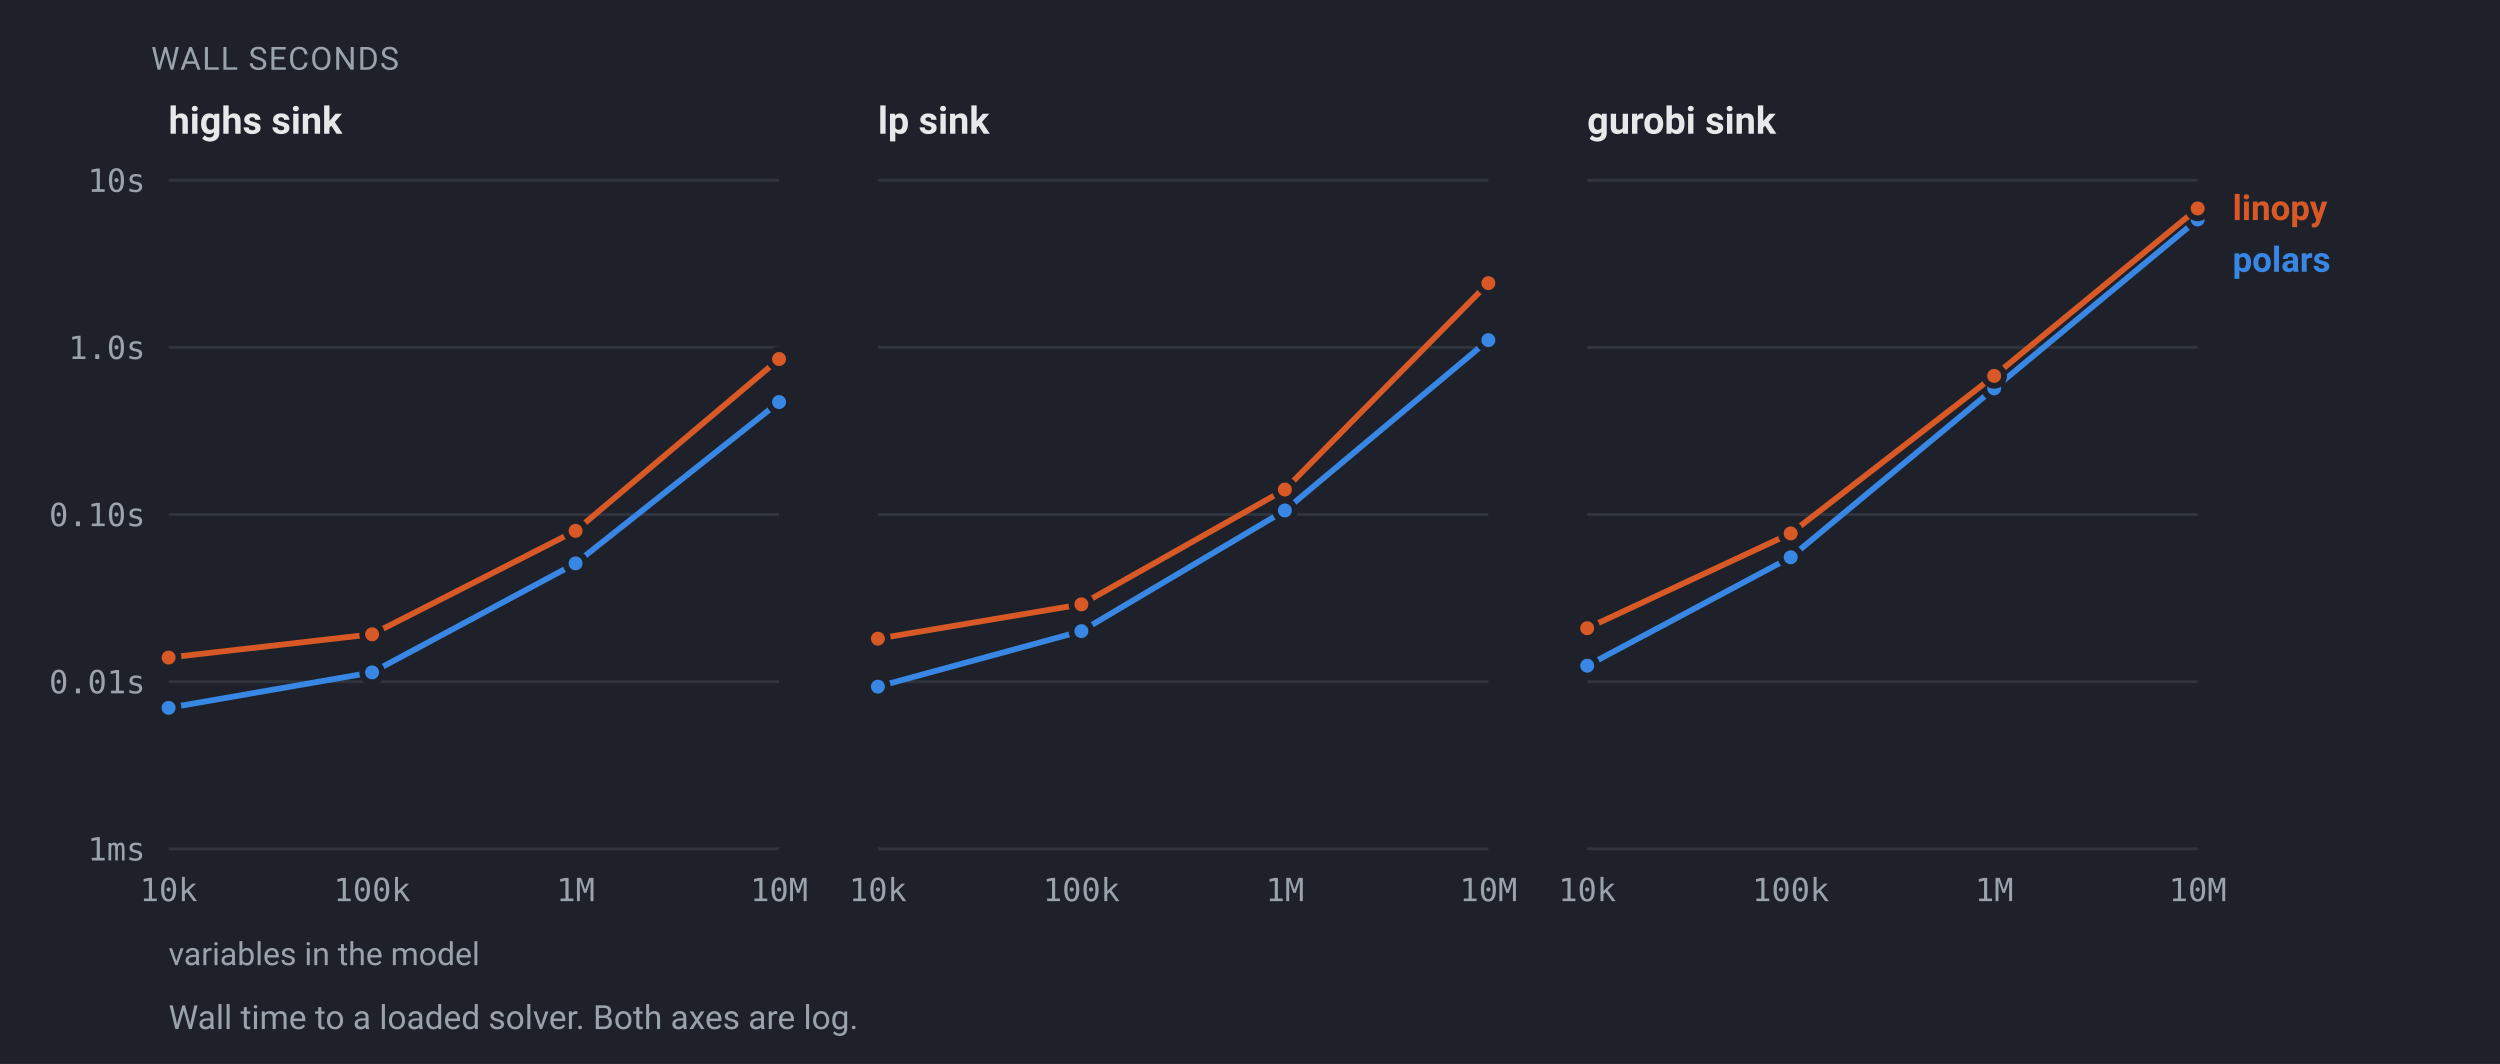
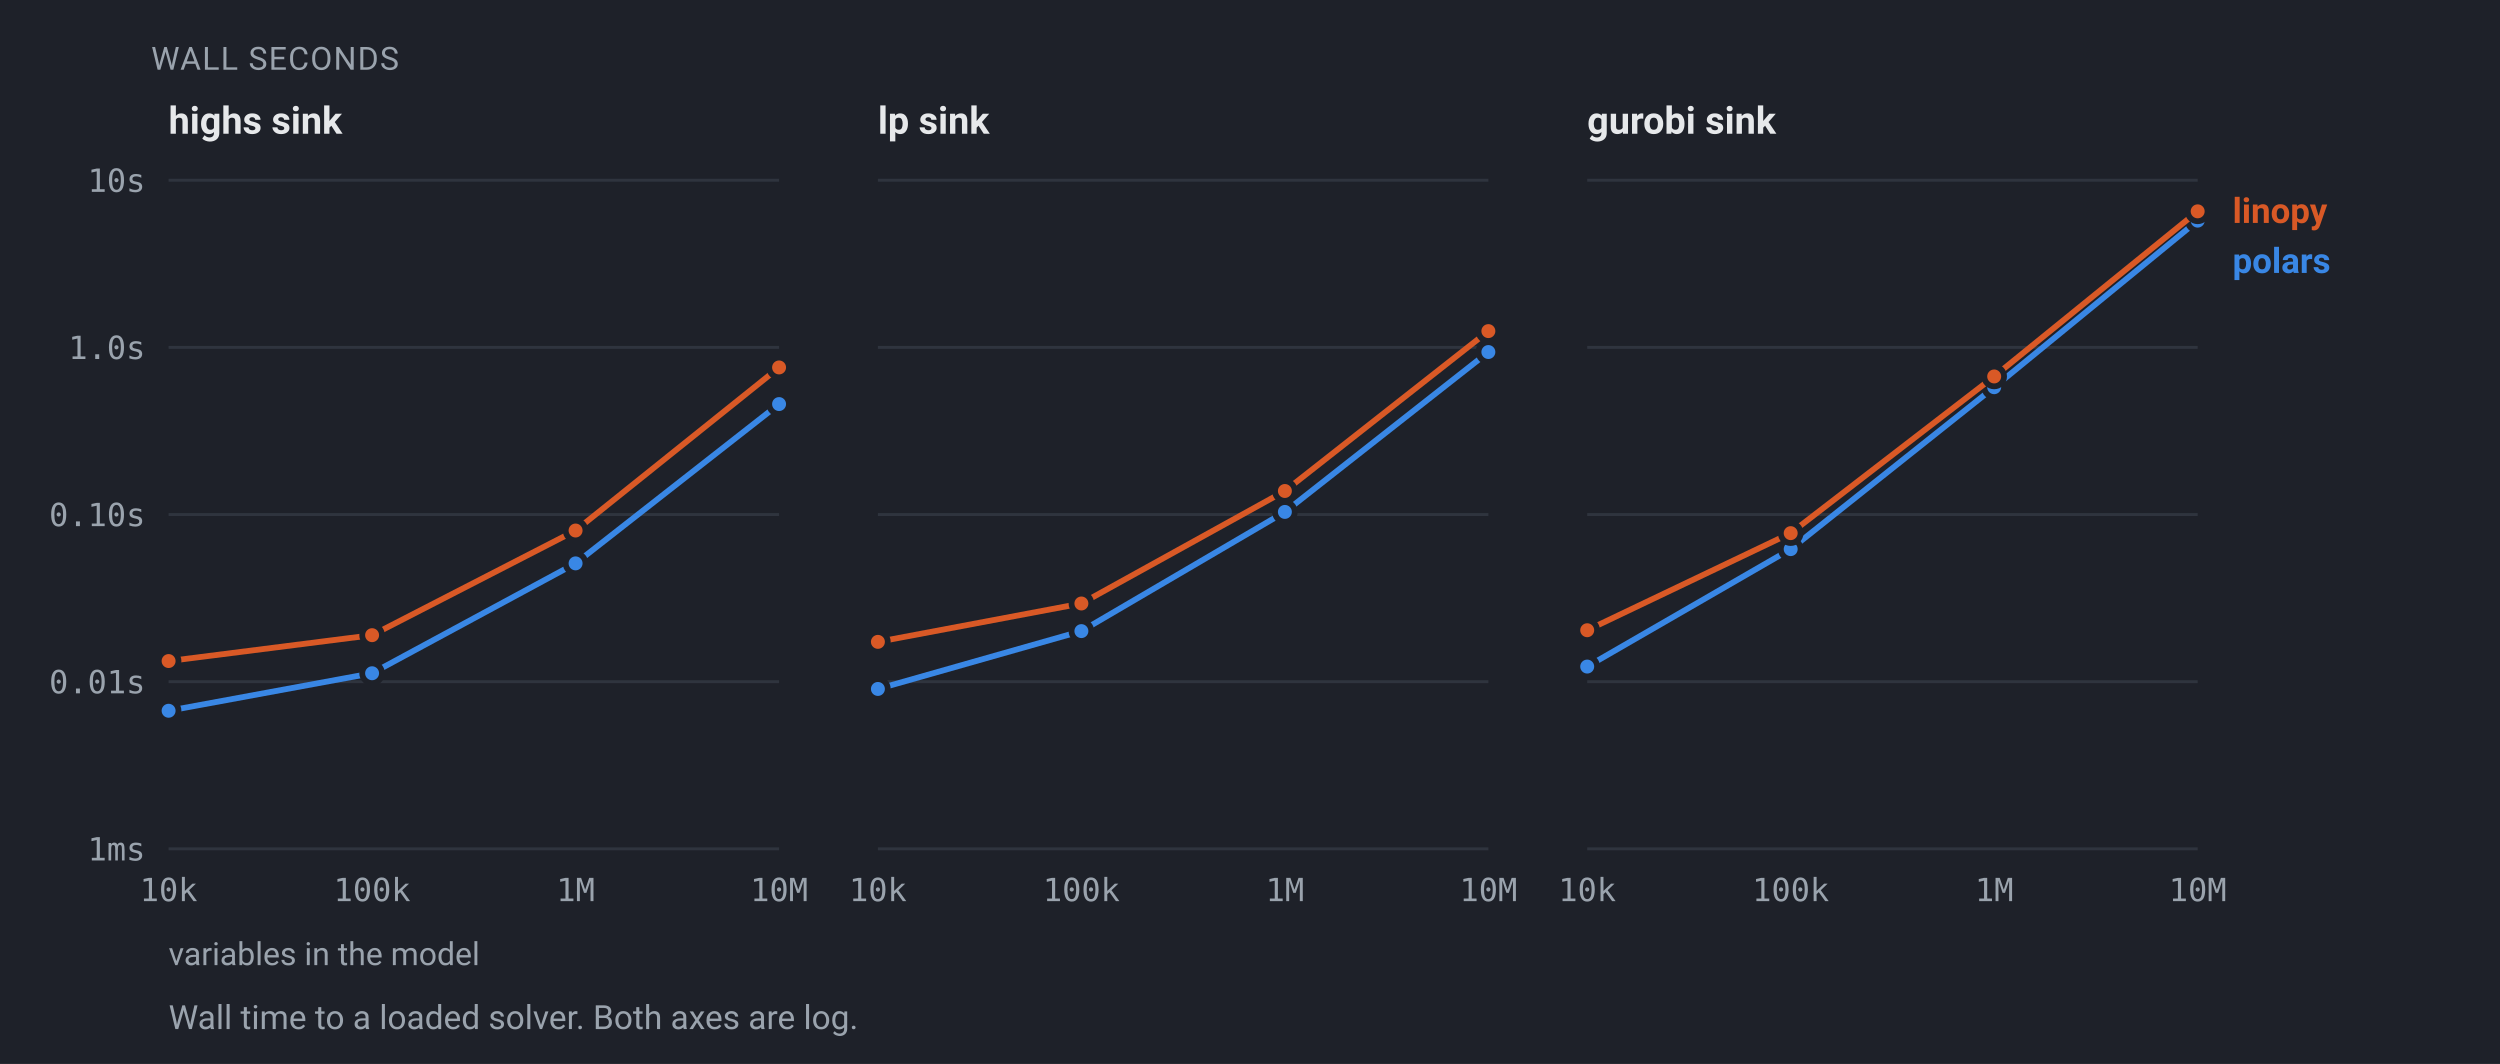
<svg xmlns="http://www.w3.org/2000/svg" viewBox="0 0 860 366" width="860" height="366" font-family="system-ui, -apple-system, 'Segoe UI', Roboto, sans-serif" role="img" aria-label="Wall time to a loaded solver. Both axes are log.">
  <rect width="860" height="366" fill="#1e2129" />
  <text x="58" y="46" font-size="13" font-weight="600" fill="#e6e8ea">highs sink</text>
  <line x1="58" y1="292.0" x2="268" y2="292.0" stroke="#2f343e" stroke-width="1" />
  <text x="50" y="296.0" font-size="11" text-anchor="end" font-family="ui-monospace, 'JetBrains Mono', 'SF Mono', Menlo, monospace" fill="#9aa3ad">1ms</text>
  <line x1="58" y1="234.5" x2="268" y2="234.5" stroke="#2f343e" stroke-width="1" />
  <text x="50" y="238.5" font-size="11" text-anchor="end" font-family="ui-monospace, 'JetBrains Mono', 'SF Mono', Menlo, monospace" fill="#9aa3ad">0.01s</text>
  <line x1="58" y1="177.0" x2="268" y2="177.0" stroke="#2f343e" stroke-width="1" />
  <text x="50" y="181.0" font-size="11" text-anchor="end" font-family="ui-monospace, 'JetBrains Mono', 'SF Mono', Menlo, monospace" fill="#9aa3ad">0.10s</text>
  <line x1="58" y1="119.5" x2="268" y2="119.5" stroke="#2f343e" stroke-width="1" />
  <text x="50" y="123.5" font-size="11" text-anchor="end" font-family="ui-monospace, 'JetBrains Mono', 'SF Mono', Menlo, monospace" fill="#9aa3ad">1.0s</text>
  <line x1="58" y1="62.0" x2="268" y2="62.0" stroke="#2f343e" stroke-width="1" />
  <text x="50" y="66.0" font-size="11" text-anchor="end" font-family="ui-monospace, 'JetBrains Mono', 'SF Mono', Menlo, monospace" fill="#9aa3ad">10s</text>
  <text x="58.0" y="310" font-size="11" text-anchor="middle" font-family="ui-monospace, 'JetBrains Mono', 'SF Mono', Menlo, monospace" fill="#9aa3ad">10k</text>
  <text x="128.0" y="310" font-size="11" text-anchor="middle" font-family="ui-monospace, 'JetBrains Mono', 'SF Mono', Menlo, monospace" fill="#9aa3ad">100k</text>
  <text x="198.0" y="310" font-size="11" text-anchor="middle" font-family="ui-monospace, 'JetBrains Mono', 'SF Mono', Menlo, monospace" fill="#9aa3ad">1M</text>
  <text x="268.0" y="310" font-size="11" text-anchor="middle" font-family="ui-monospace, 'JetBrains Mono', 'SF Mono', Menlo, monospace" fill="#9aa3ad">10M</text>
-   <path d="M58.0,243.5 L128.0,231.3 L198.0,193.8 L268.0,138.3" fill="none" stroke="#3987e5" stroke-width="2" stroke-linejoin="round" stroke-linecap="round" />
-   <circle cx="58.0" cy="243.5" r="3.4" fill="#3987e5" stroke="#1e2129" stroke-width="2" />
-   <circle cx="128.0" cy="231.3" r="3.4" fill="#3987e5" stroke="#1e2129" stroke-width="2" />
+   <path d="M58.0,244.5 L128.0,231.6 L198.0,193.8 L268.0,139.0" fill="none" stroke="#3987e5" stroke-width="2" stroke-linejoin="round" stroke-linecap="round" />
+   <circle cx="58.0" cy="244.5" r="3.4" fill="#3987e5" stroke="#1e2129" stroke-width="2" />
+   <circle cx="128.0" cy="231.6" r="3.4" fill="#3987e5" stroke="#1e2129" stroke-width="2" />
  <circle cx="198.0" cy="193.8" r="3.4" fill="#3987e5" stroke="#1e2129" stroke-width="2" />
-   <circle cx="268.0" cy="138.3" r="3.4" fill="#3987e5" stroke="#1e2129" stroke-width="2" />
-   <path d="M58.0,226.2 L128.0,218.2 L198.0,182.6 L268.0,123.5" fill="none" stroke="#d95926" stroke-width="2" stroke-linejoin="round" stroke-linecap="round" />
-   <circle cx="58.0" cy="226.2" r="3.4" fill="#d95926" stroke="#1e2129" stroke-width="2" />
-   <circle cx="128.0" cy="218.2" r="3.4" fill="#d95926" stroke="#1e2129" stroke-width="2" />
-   <circle cx="198.0" cy="182.6" r="3.4" fill="#d95926" stroke="#1e2129" stroke-width="2" />
-   <circle cx="268.0" cy="123.5" r="3.4" fill="#d95926" stroke="#1e2129" stroke-width="2" />
+   <circle cx="268.0" cy="139.0" r="3.4" fill="#3987e5" stroke="#1e2129" stroke-width="2" />
+   <path d="M58.0,227.4 L128.0,218.5 L198.0,182.5 L268.0,126.4" fill="none" stroke="#d95926" stroke-width="2" stroke-linejoin="round" stroke-linecap="round" />
+   <circle cx="58.0" cy="227.4" r="3.4" fill="#d95926" stroke="#1e2129" stroke-width="2" />
+   <circle cx="128.0" cy="218.5" r="3.4" fill="#d95926" stroke="#1e2129" stroke-width="2" />
+   <circle cx="198.0" cy="182.5" r="3.4" fill="#d95926" stroke="#1e2129" stroke-width="2" />
+   <circle cx="268.0" cy="126.4" r="3.4" fill="#d95926" stroke="#1e2129" stroke-width="2" />
  <text x="302" y="46" font-size="13" font-weight="600" fill="#e6e8ea">lp sink</text>
  <line x1="302" y1="292.0" x2="512" y2="292.0" stroke="#2f343e" stroke-width="1" />
  <line x1="302" y1="234.5" x2="512" y2="234.5" stroke="#2f343e" stroke-width="1" />
  <line x1="302" y1="177.0" x2="512" y2="177.0" stroke="#2f343e" stroke-width="1" />
  <line x1="302" y1="119.5" x2="512" y2="119.5" stroke="#2f343e" stroke-width="1" />
  <line x1="302" y1="62.0" x2="512" y2="62.0" stroke="#2f343e" stroke-width="1" />
  <text x="302.0" y="310" font-size="11" text-anchor="middle" font-family="ui-monospace, 'JetBrains Mono', 'SF Mono', Menlo, monospace" fill="#9aa3ad">10k</text>
  <text x="372.0" y="310" font-size="11" text-anchor="middle" font-family="ui-monospace, 'JetBrains Mono', 'SF Mono', Menlo, monospace" fill="#9aa3ad">100k</text>
  <text x="442.0" y="310" font-size="11" text-anchor="middle" font-family="ui-monospace, 'JetBrains Mono', 'SF Mono', Menlo, monospace" fill="#9aa3ad">1M</text>
  <text x="512.0" y="310" font-size="11" text-anchor="middle" font-family="ui-monospace, 'JetBrains Mono', 'SF Mono', Menlo, monospace" fill="#9aa3ad">10M</text>
-   <path d="M302.0,236.2 L372.0,217.1 L442.0,175.6 L512.0,117.0" fill="none" stroke="#3987e5" stroke-width="2" stroke-linejoin="round" stroke-linecap="round" />
-   <circle cx="302.0" cy="236.2" r="3.4" fill="#3987e5" stroke="#1e2129" stroke-width="2" />
+   <path d="M302.0,237.0 L372.0,217.1 L442.0,176.1 L512.0,121.1" fill="none" stroke="#3987e5" stroke-width="2" stroke-linejoin="round" stroke-linecap="round" />
+   <circle cx="302.0" cy="237.0" r="3.4" fill="#3987e5" stroke="#1e2129" stroke-width="2" />
  <circle cx="372.0" cy="217.1" r="3.4" fill="#3987e5" stroke="#1e2129" stroke-width="2" />
-   <circle cx="442.0" cy="175.6" r="3.4" fill="#3987e5" stroke="#1e2129" stroke-width="2" />
-   <circle cx="512.0" cy="117.0" r="3.4" fill="#3987e5" stroke="#1e2129" stroke-width="2" />
-   <path d="M302.0,219.7 L372.0,207.9 L442.0,168.4 L512.0,97.4" fill="none" stroke="#d95926" stroke-width="2" stroke-linejoin="round" stroke-linecap="round" />
-   <circle cx="302.0" cy="219.7" r="3.4" fill="#d95926" stroke="#1e2129" stroke-width="2" />
-   <circle cx="372.0" cy="207.9" r="3.4" fill="#d95926" stroke="#1e2129" stroke-width="2" />
-   <circle cx="442.0" cy="168.4" r="3.4" fill="#d95926" stroke="#1e2129" stroke-width="2" />
-   <circle cx="512.0" cy="97.4" r="3.4" fill="#d95926" stroke="#1e2129" stroke-width="2" />
+   <circle cx="442.0" cy="176.1" r="3.4" fill="#3987e5" stroke="#1e2129" stroke-width="2" />
+   <circle cx="512.0" cy="121.1" r="3.4" fill="#3987e5" stroke="#1e2129" stroke-width="2" />
+   <path d="M302.0,220.8 L372.0,207.6 L442.0,168.9 L512.0,113.9" fill="none" stroke="#d95926" stroke-width="2" stroke-linejoin="round" stroke-linecap="round" />
+   <circle cx="302.0" cy="220.8" r="3.4" fill="#d95926" stroke="#1e2129" stroke-width="2" />
+   <circle cx="372.0" cy="207.6" r="3.4" fill="#d95926" stroke="#1e2129" stroke-width="2" />
+   <circle cx="442.0" cy="168.9" r="3.4" fill="#d95926" stroke="#1e2129" stroke-width="2" />
+   <circle cx="512.0" cy="113.9" r="3.4" fill="#d95926" stroke="#1e2129" stroke-width="2" />
  <text x="546" y="46" font-size="13" font-weight="600" fill="#e6e8ea">gurobi sink</text>
  <line x1="546" y1="292.0" x2="756" y2="292.0" stroke="#2f343e" stroke-width="1" />
  <line x1="546" y1="234.5" x2="756" y2="234.5" stroke="#2f343e" stroke-width="1" />
  <line x1="546" y1="177.0" x2="756" y2="177.0" stroke="#2f343e" stroke-width="1" />
  <line x1="546" y1="119.5" x2="756" y2="119.5" stroke="#2f343e" stroke-width="1" />
  <line x1="546" y1="62.0" x2="756" y2="62.0" stroke="#2f343e" stroke-width="1" />
  <text x="546.0" y="310" font-size="11" text-anchor="middle" font-family="ui-monospace, 'JetBrains Mono', 'SF Mono', Menlo, monospace" fill="#9aa3ad">10k</text>
  <text x="616.0" y="310" font-size="11" text-anchor="middle" font-family="ui-monospace, 'JetBrains Mono', 'SF Mono', Menlo, monospace" fill="#9aa3ad">100k</text>
  <text x="686.0" y="310" font-size="11" text-anchor="middle" font-family="ui-monospace, 'JetBrains Mono', 'SF Mono', Menlo, monospace" fill="#9aa3ad">1M</text>
  <text x="756.0" y="310" font-size="11" text-anchor="middle" font-family="ui-monospace, 'JetBrains Mono', 'SF Mono', Menlo, monospace" fill="#9aa3ad">10M</text>
-   <path d="M546.0,229.0 L616.0,191.7 L686.0,133.6 L756.0,75.5" fill="none" stroke="#3987e5" stroke-width="2" stroke-linejoin="round" stroke-linecap="round" />
-   <circle cx="546.0" cy="229.0" r="3.4" fill="#3987e5" stroke="#1e2129" stroke-width="2" />
-   <circle cx="616.0" cy="191.7" r="3.4" fill="#3987e5" stroke="#1e2129" stroke-width="2" />
-   <circle cx="686.0" cy="133.6" r="3.4" fill="#3987e5" stroke="#1e2129" stroke-width="2" />
-   <circle cx="756.0" cy="75.5" r="3.4" fill="#3987e5" stroke="#1e2129" stroke-width="2" />
-   <path d="M546.0,216.1 L616.0,183.5 L686.0,129.3 L756.0,71.7" fill="none" stroke="#d95926" stroke-width="2" stroke-linejoin="round" stroke-linecap="round" />
-   <circle cx="546.0" cy="216.1" r="3.4" fill="#d95926" stroke="#1e2129" stroke-width="2" />
-   <circle cx="616.0" cy="183.5" r="3.4" fill="#d95926" stroke="#1e2129" stroke-width="2" />
-   <circle cx="686.0" cy="129.3" r="3.4" fill="#d95926" stroke="#1e2129" stroke-width="2" />
-   <circle cx="756.0" cy="71.7" r="3.4" fill="#d95926" stroke="#1e2129" stroke-width="2" />
-   <text x="768.0" y="75.7" font-size="12" font-weight="600" fill="#d95926">linopy</text>
-   <text x="768.0" y="93.5" font-size="12" font-weight="600" fill="#3987e5">polars</text>
+   <path d="M546.0,229.3 L616.0,188.9 L686.0,133.2 L756.0,75.9" fill="none" stroke="#3987e5" stroke-width="2" stroke-linejoin="round" stroke-linecap="round" />
+   <circle cx="546.0" cy="229.3" r="3.4" fill="#3987e5" stroke="#1e2129" stroke-width="2" />
+   <circle cx="616.0" cy="188.9" r="3.4" fill="#3987e5" stroke="#1e2129" stroke-width="2" />
+   <circle cx="686.0" cy="133.2" r="3.4" fill="#3987e5" stroke="#1e2129" stroke-width="2" />
+   <circle cx="756.0" cy="75.9" r="3.4" fill="#3987e5" stroke="#1e2129" stroke-width="2" />
+   <path d="M546.0,216.8 L616.0,183.4 L686.0,129.5 L756.0,72.7" fill="none" stroke="#d95926" stroke-width="2" stroke-linejoin="round" stroke-linecap="round" />
+   <circle cx="546.0" cy="216.8" r="3.4" fill="#d95926" stroke="#1e2129" stroke-width="2" />
+   <circle cx="616.0" cy="183.4" r="3.4" fill="#d95926" stroke="#1e2129" stroke-width="2" />
+   <circle cx="686.0" cy="129.5" r="3.4" fill="#d95926" stroke="#1e2129" stroke-width="2" />
+   <circle cx="756.0" cy="72.7" r="3.4" fill="#d95926" stroke="#1e2129" stroke-width="2" />
+   <text x="768.0" y="76.7" font-size="12" font-weight="600" fill="#d95926">linopy</text>
+   <text x="768.0" y="93.9" font-size="12" font-weight="600" fill="#3987e5">polars</text>
  <text x="58" y="332" font-size="11" fill="#9aa3ad">variables in the model</text>
  <text x="52" y="24" font-size="11" letter-spacing="0.04em" fill="#9aa3ad">WALL SECONDS</text>
  <text x="58" y="354" font-size="11.5" fill="#9aa3ad">Wall time to a loaded solver. Both axes are log.</text>
</svg>
